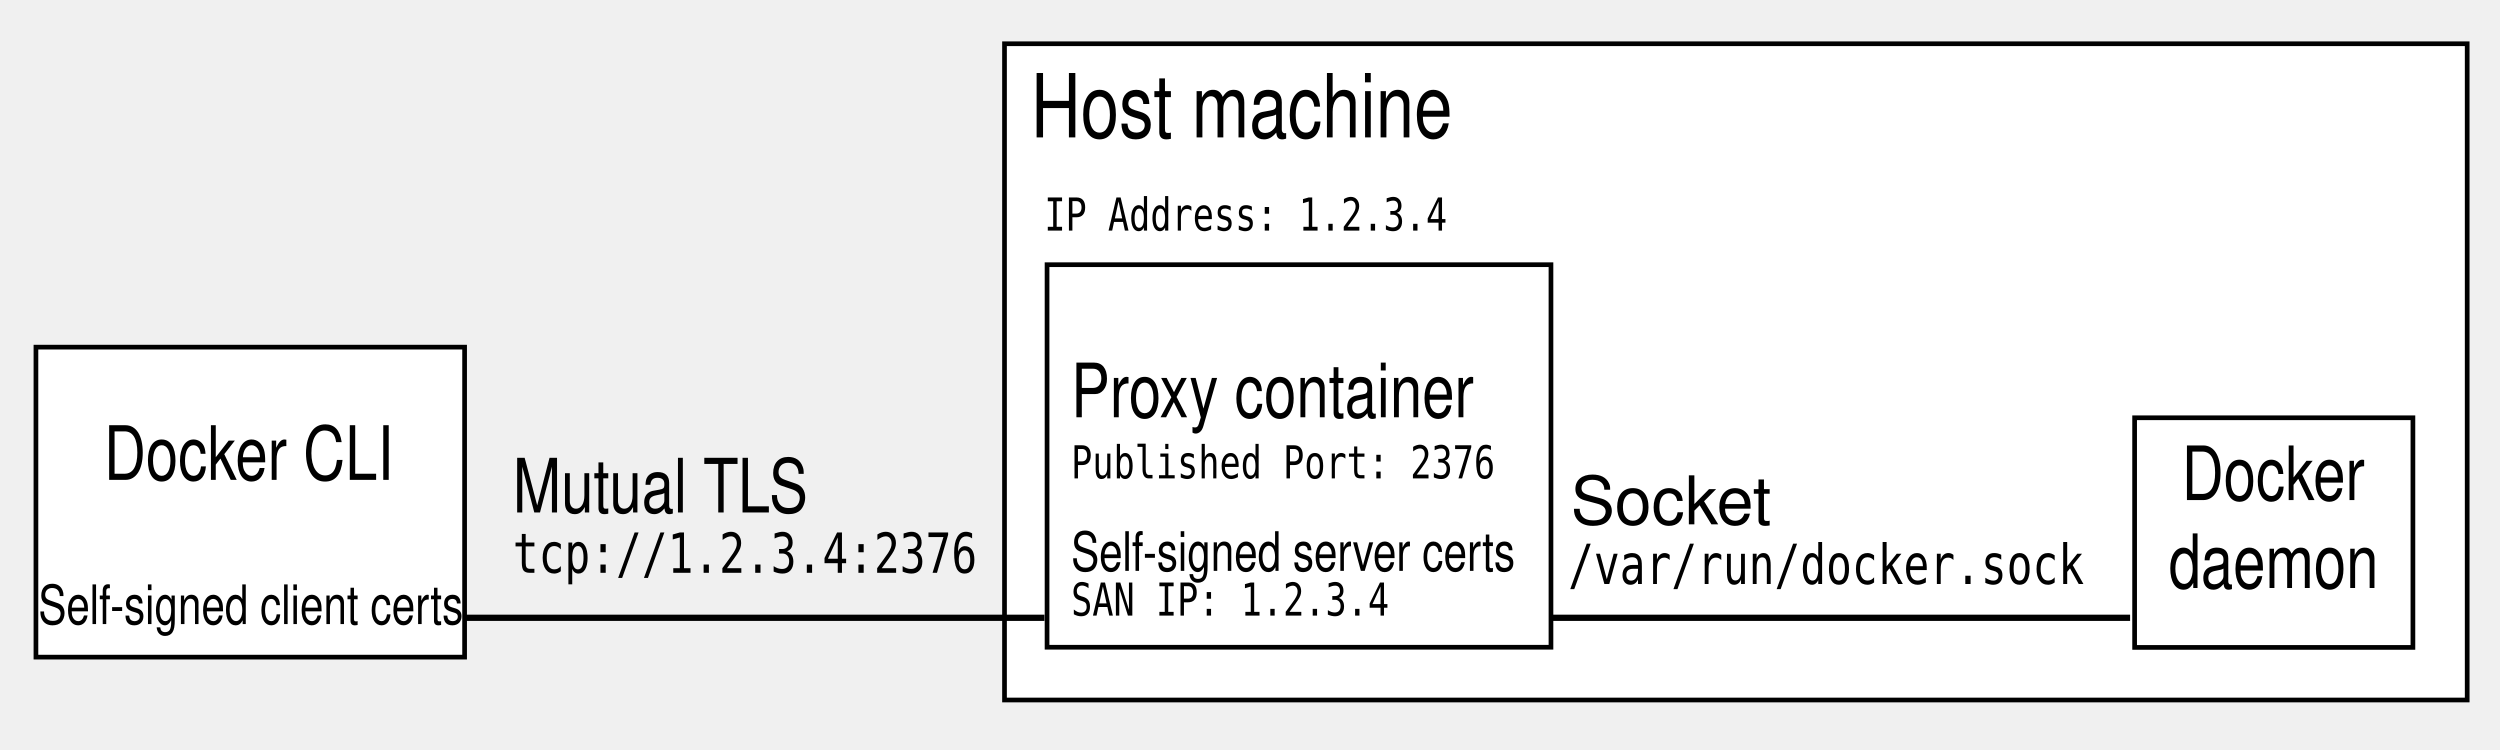
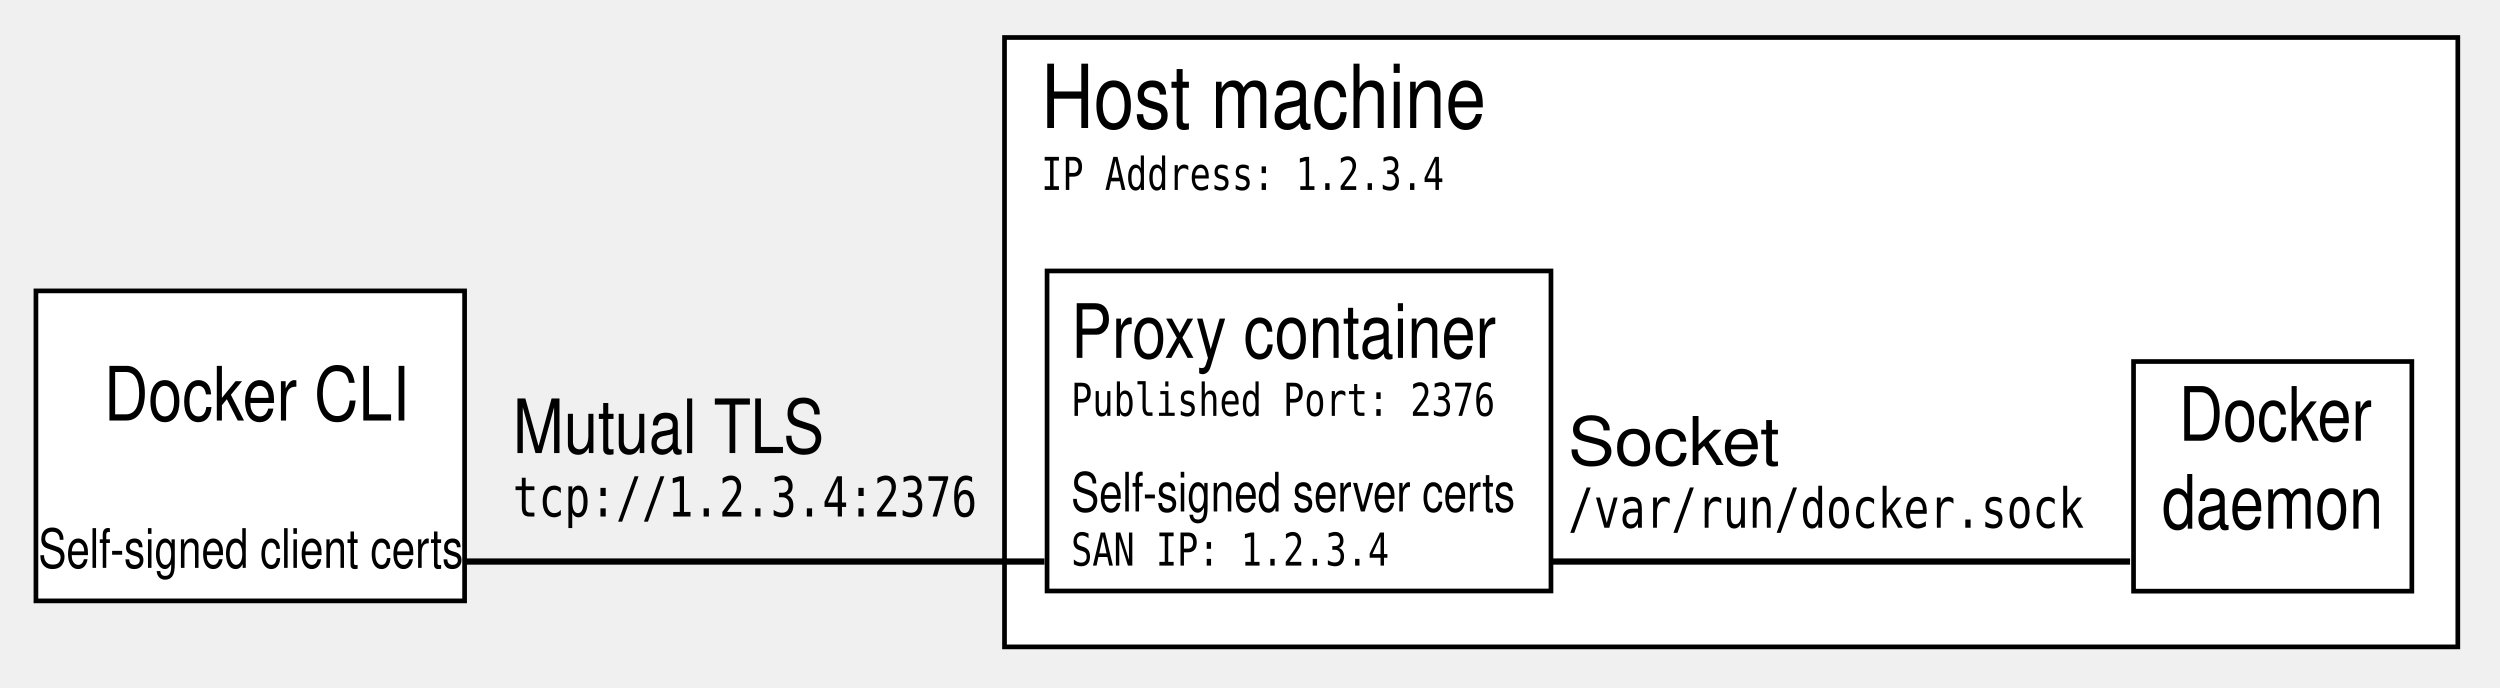
- <svg xmlns="http://www.w3.org/2000/svg" width="800" height="240">
+ <svg xmlns="http://www.w3.org/2000/svg" width="800" height="220">
  <g>
-     <g stroke="null" id="svg_11">
-       <rect stroke="#000" fill="#fff" stroke-width="1.5" x="321.443" y="14" width="468.057" height="210" id="svg_4" />
-       <text stroke="#000" transform="matrix(0.919954,0,0,1.176769,8.676822,2.232045) " xml:space="preserve" text-anchor="start" font-family="Helvetica, Arial, sans-serif" font-size="24" y="35.46" x="349.166" stroke-width="0" fill="#000000" id="svg_28">Host machine</text>
-       <rect stroke="#000" fill="#fff" stroke-width="1.5" x="335.056" y="84.704" width="161.254" height="122.412" id="svg_5" />
-       <rect stroke="#000" fill="#fff" stroke-width="1.5" x="11.5" y="111.085" width="137.171" height="99.196" id="svg_3" />
-       <text stroke="#000" transform="matrix(0.774659,0,0,0.9993669,9.122707,48.5133) " xml:space="preserve" text-anchor="start" font-family="Helvetica, Arial, sans-serif" font-size="24" id="svg_9" y="105.112" x="31.171" stroke-width="0" fill="#000000">Docker CLI</text>
-       <rect stroke="#000" fill="#fff" stroke-width="1.5" x="683.077" y="133.686" width="89.055" height="73.488" id="svg_1" />
-       <text stroke="#000" transform="matrix(0.774659,0,0,0.9993669,9.122707,48.5133) " xml:space="preserve" text-anchor="start" font-family="Helvetica, Arial, sans-serif" font-size="24" y="139.743" x="884.114" stroke-width="0" fill="#000000" id="svg_6">daemon</text>
-       <text stroke="#000" transform="matrix(0.774659,0,0,0.9993669,9.122707,48.5133) " xml:space="preserve" text-anchor="start" font-family="Helvetica, Arial, sans-serif" font-size="24" y="111.584" x="889.475" stroke-width="0" fill="#000000" id="svg_8">Docker</text>
-       <line stroke="#000" fill="none" stroke-width="2" stroke-dasharray="null" stroke-linejoin="null" stroke-linecap="null" x1="148.609" y1="197.692" x2="334.229" y2="197.692" id="svg_12" />
-       <text stroke="#000" transform="matrix(0.8817293,0,0,0.8961895,-9.110951,46.79986) " xml:space="preserve" text-anchor="start" font-family="Helvetica, Arial, sans-serif" font-size="24" y="135.009" x="580.396" stroke-width="0" fill="#000000" id="svg_17">Socket</text>
-       <text stroke="#000" transform="matrix(0.5713169,0,0,0.7370406,202.5906,52.76994) " xml:space="preserve" text-anchor="start" font-family="Monospace" font-size="24" y="181.952" x="523.716" stroke-width="0" fill="#000000" id="svg_18">/var/run/docker.sock</text>
-       <text stroke="#000" transform="matrix(0.774659,0,0,0.9993669,9.122707,48.5133) " xml:space="preserve" text-anchor="start" font-family="Helvetica, Arial, sans-serif" font-size="24" y="115.548" x="200.059" stroke-width="0" fill="#000000" id="svg_19">Mutual TLS</text>
-       <text stroke="#000" transform="matrix(0.5713169,0,0,0.7370406,-160.2389,28.07966) " xml:space="preserve" text-anchor="start" font-family="Monospace" font-size="24" y="210.588" x="567.703" stroke-width="0" fill="#000000" id="svg_20">tcp://1.2.3.4:2376</text>
-       <text stroke="#000" transform="matrix(0.774659,0,0,0.9993669,9.122707,48.5133) " xml:space="preserve" text-anchor="start" font-family="Helvetica, Arial, sans-serif" font-size="24" y="85.058" x="430.683" stroke-width="0" fill="#000000" id="svg_21">Proxy container</text>
-       <text stroke="#000" transform="matrix(0.5627806,0,0,0.7260282,9.220518,109.4283) " xml:space="preserve" text-anchor="start" font-family="Helvetica, Arial, sans-serif" font-size="24" y="124.346" x="5.407" stroke-width="0" fill="#000000" id="svg_23">Self-signed client certs</text>
-       <text stroke="#000" transform="matrix(0.5627806,0,0,0.7260282,9.220518,109.4283) " xml:space="preserve" text-anchor="start" font-family="Helvetica, Arial, sans-serif" font-size="24" y="100.893" x="592.658" stroke-width="0" fill="#000000" id="svg_25">Self-signed server certs</text>
-       <text stroke="#000" transform="matrix(0.4695017,0,0,0.6056916,94.92859,96.341) " xml:space="preserve" text-anchor="start" font-family="Monospace" font-size="24" y="166.188" x="527.849" stroke-width="0" fill="#000000" id="svg_27">SAN IP: 1.2.3.4</text>
-       <text stroke="#000" transform="matrix(0.4695017,0,0,0.6056916,94.92859,96.341) " xml:space="preserve" text-anchor="start" font-family="Monospace" font-size="24" y="-37.237" x="509.602" stroke-width="0" fill="#000000" id="svg_29">IP Address: 1.2.3.4</text>
-       <text stroke="#000" transform="matrix(0.4695017,0,0,0.6056916,94.92859,96.341) " xml:space="preserve" text-anchor="start" font-family="Monospace" font-size="24" y="93.687" x="527.857" stroke-width="0" fill="#000000" id="svg_30">Published Port: 2376</text>
-       <line stroke="#000" id="svg_7" fill="none" stroke-width="2" stroke-dasharray="null" stroke-linejoin="null" stroke-linecap="null" x1="496.007" y1="197.692" x2="681.627" y2="197.692" />
-     </g>
+     <rect fill="#fff" stroke-width="1.5" x="321.443" y="12" width="465.057" height="195" id="svg_4" stroke="#000" />
+     <rect fill="#fff" stroke-width="1.5" x="335.056" y="86.704" width="161.254" height="102.412" id="svg_5" stroke="#000" />
+     <rect stroke="#000" fill="#fff" stroke-width="1.5" x="11.5" y="93.085" width="137.171" height="99.196" id="svg_3" />
+     <rect stroke="#000" fill="#fff" stroke-width="1.5" x="682.734" y="115.686" width="89.055" height="73.488" id="svg_1" />
+     <line stroke="#000" fill="none" stroke-width="2" stroke-dasharray="null" stroke-linejoin="null" stroke-linecap="null" x1="148.609" y1="179.692" x2="334.229" y2="179.692" id="svg_12" />
+     <text stroke="#000" transform="matrix(0.5713169,0,0,0.7370406,202.5906,34.76994) " xml:space="preserve" text-anchor="start" font-family="Monospace" font-size="24" y="181.952" x="523.716" stroke-width="0" fill="#000000" id="svg_18">/var/run/docker.sock</text>
+     <text stroke="#000" transform="matrix(0.5713169,0,0,0.7370406,-160.2389,10.07966) " xml:space="preserve" text-anchor="start" font-family="Monospace" font-size="24" y="210.588" x="567.703" stroke-width="0" fill="#000000" id="svg_20">tcp://1.2.3.4:2376</text>
+     <text stroke="#000" transform="matrix(0.5627806,0,0,0.7260282,9.220518,109.4283) " xml:space="preserve" text-anchor="start" font-family="Helvetica, Arial, sans-serif" font-size="24" y="99.553" x="5.407" stroke-width="0" fill="#000000" id="svg_23">Self-signed client certs</text>
+     <text stroke="#000" transform="matrix(0.5627806,0,0,0.7260282,9.220518,109.4283) " xml:space="preserve" text-anchor="start" font-family="Helvetica, Arial, sans-serif" font-size="24" y="74.723" x="592.651" stroke-width="0" fill="#000000" id="svg_25">Self-signed server certs</text>
+     <text stroke="#000" transform="matrix(0.4695017,0,0,0.6056916,94.92859,96.341) " xml:space="preserve" text-anchor="start" font-family="Monospace" font-size="24" y="139.772" x="527.849" stroke-width="0" fill="#000000" id="svg_27">SAN IP: 1.2.3.4</text>
+     <text stroke="#000" transform="matrix(0.4695017,0,0,0.6056916,94.92859,96.341) " xml:space="preserve" text-anchor="start" font-family="Monospace" font-size="24" y="-58.7" x="507.482" stroke-width="0" fill="#000000" id="svg_29">IP Address: 1.2.3.4</text>
+     <text stroke="#000" transform="matrix(0.4695017,0,0,0.6056916,94.92859,96.341) " xml:space="preserve" text-anchor="start" font-family="Monospace" font-size="24" y="60.666" x="527.857" stroke-width="0" fill="#000000" id="svg_30">Published Port: 2376</text>
+     <line stroke="#000" id="svg_7" fill="none" stroke-width="2" stroke-dasharray="null" stroke-linejoin="null" stroke-linecap="null" x1="496.007" y1="179.692" x2="681.627" y2="179.692" />
+     <text transform="matrix(0.9705053,0,0,1.176769,7.326083,2.232045) " xml:space="preserve" text-anchor="start" font-family="Helvetica, Arial, sans-serif" font-size="24" y="32.911" x="335.771" stroke-width="0" fill="#000000" id="svg_28" stroke="#000">Host machine</text>
+     <text transform="matrix(0.8172264,0,0,0.9993669,7.796468,48.5133) " xml:space="preserve" text-anchor="start" font-family="Helvetica, Arial, sans-serif" font-size="24" id="svg_9" y="86.1" x="31.171" stroke-width="0" fill="#000000" stroke="#000">Docker CLI</text>
+     <text transform="matrix(0.8172264,0,0,0.9993669,7.796468,48.5133) " xml:space="preserve" text-anchor="start" font-family="Helvetica, Arial, sans-serif" font-size="24" y="120.731" x="837.012" stroke-width="0" fill="#000000" id="svg_6" stroke="#000">daemon</text>
+     <text transform="matrix(0.8172264,0,0,0.9993669,7.796468,48.5133) " xml:space="preserve" text-anchor="start" font-family="Helvetica, Arial, sans-serif" font-size="24" y="92.572" x="843.596" stroke-width="0" fill="#000000" id="svg_8" stroke="#000">Docker</text>
+     <text transform="matrix(0.9301801,0,0,0.8961895,-11.43912,45.79986) " xml:space="preserve" text-anchor="start" font-family="Helvetica, Arial, sans-serif" font-size="24" y="114.924" x="551.759" stroke-width="0" fill="#000000" id="svg_17" stroke="#000">Socket</text>
+     <text transform="matrix(0.8172264,0,0,0.9993669,7.796468,48.5133) " xml:space="preserve" text-anchor="start" font-family="Helvetica, Arial, sans-serif" font-size="24" y="96.536" x="191.27" stroke-width="0" fill="#000000" id="svg_19" stroke="#000">Mutual TLS</text>
+     <text transform="matrix(0.8172264,0,0,0.9993669,7.796468,48.5133) " xml:space="preserve" text-anchor="start" font-family="Helvetica, Arial, sans-serif" font-size="24" y="66.046" x="409.879" stroke-width="0" fill="#000000" id="svg_21" stroke="#000">Proxy container</text>
  </g>
</svg>
